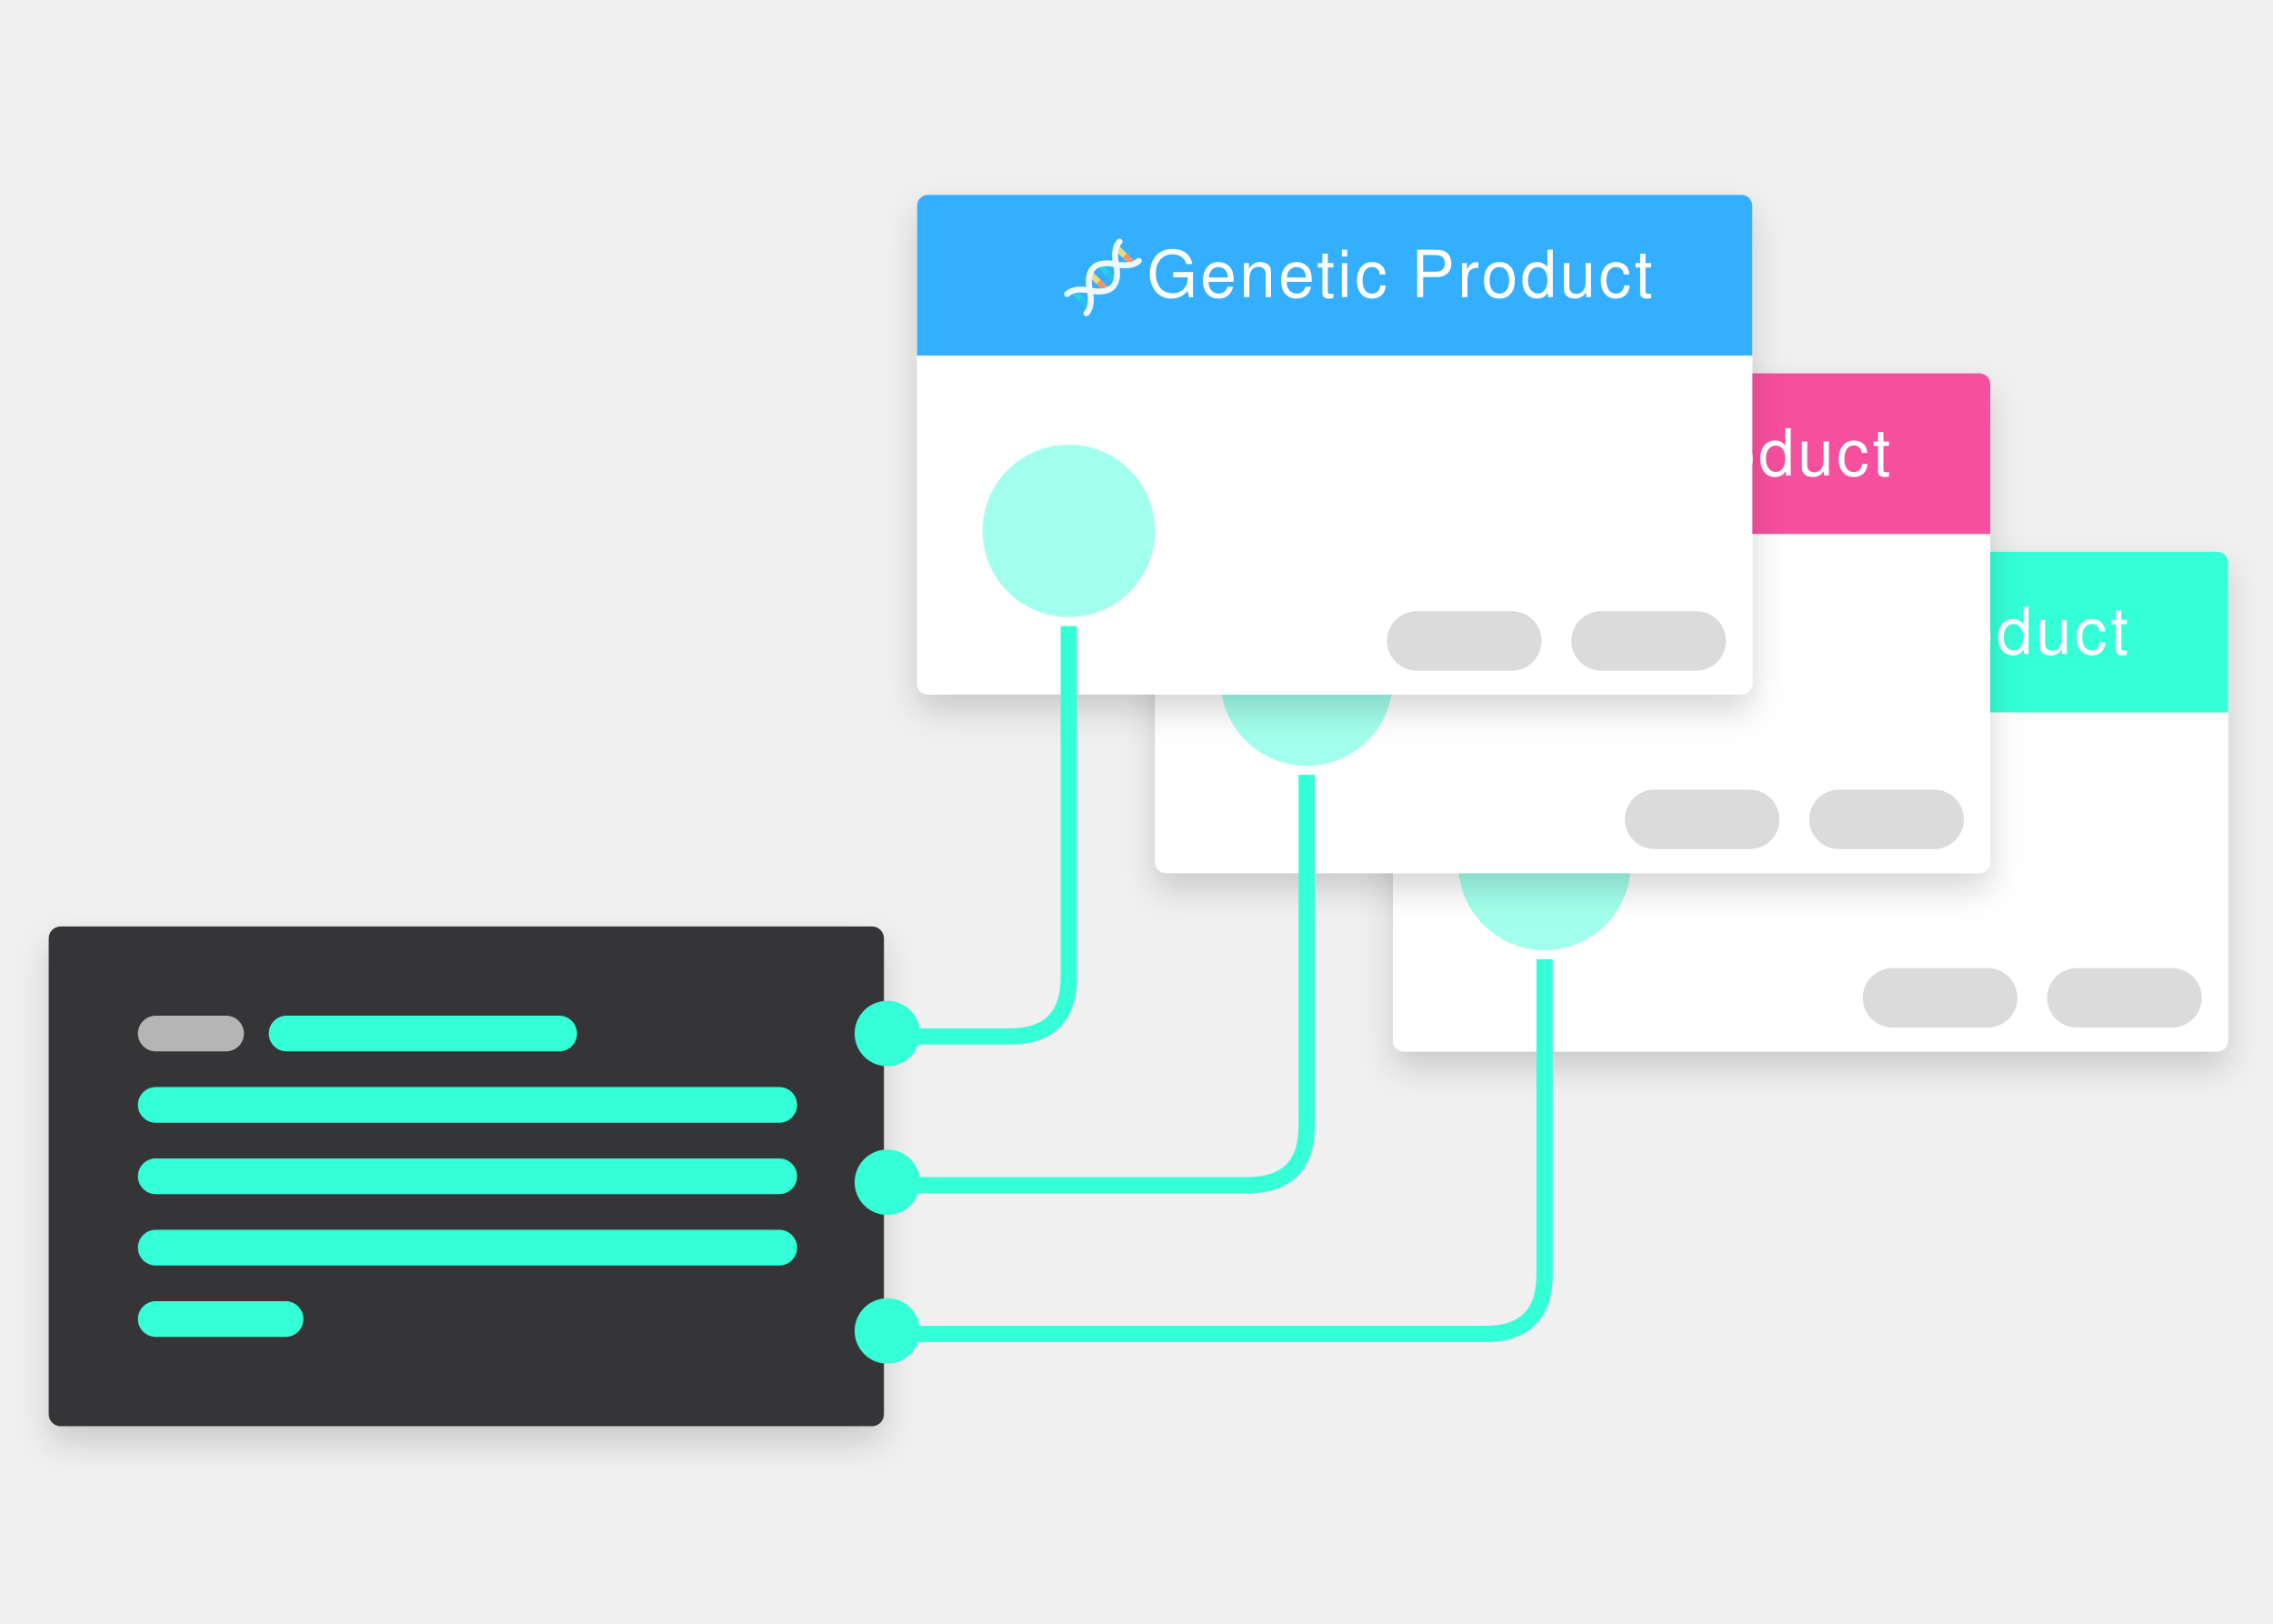
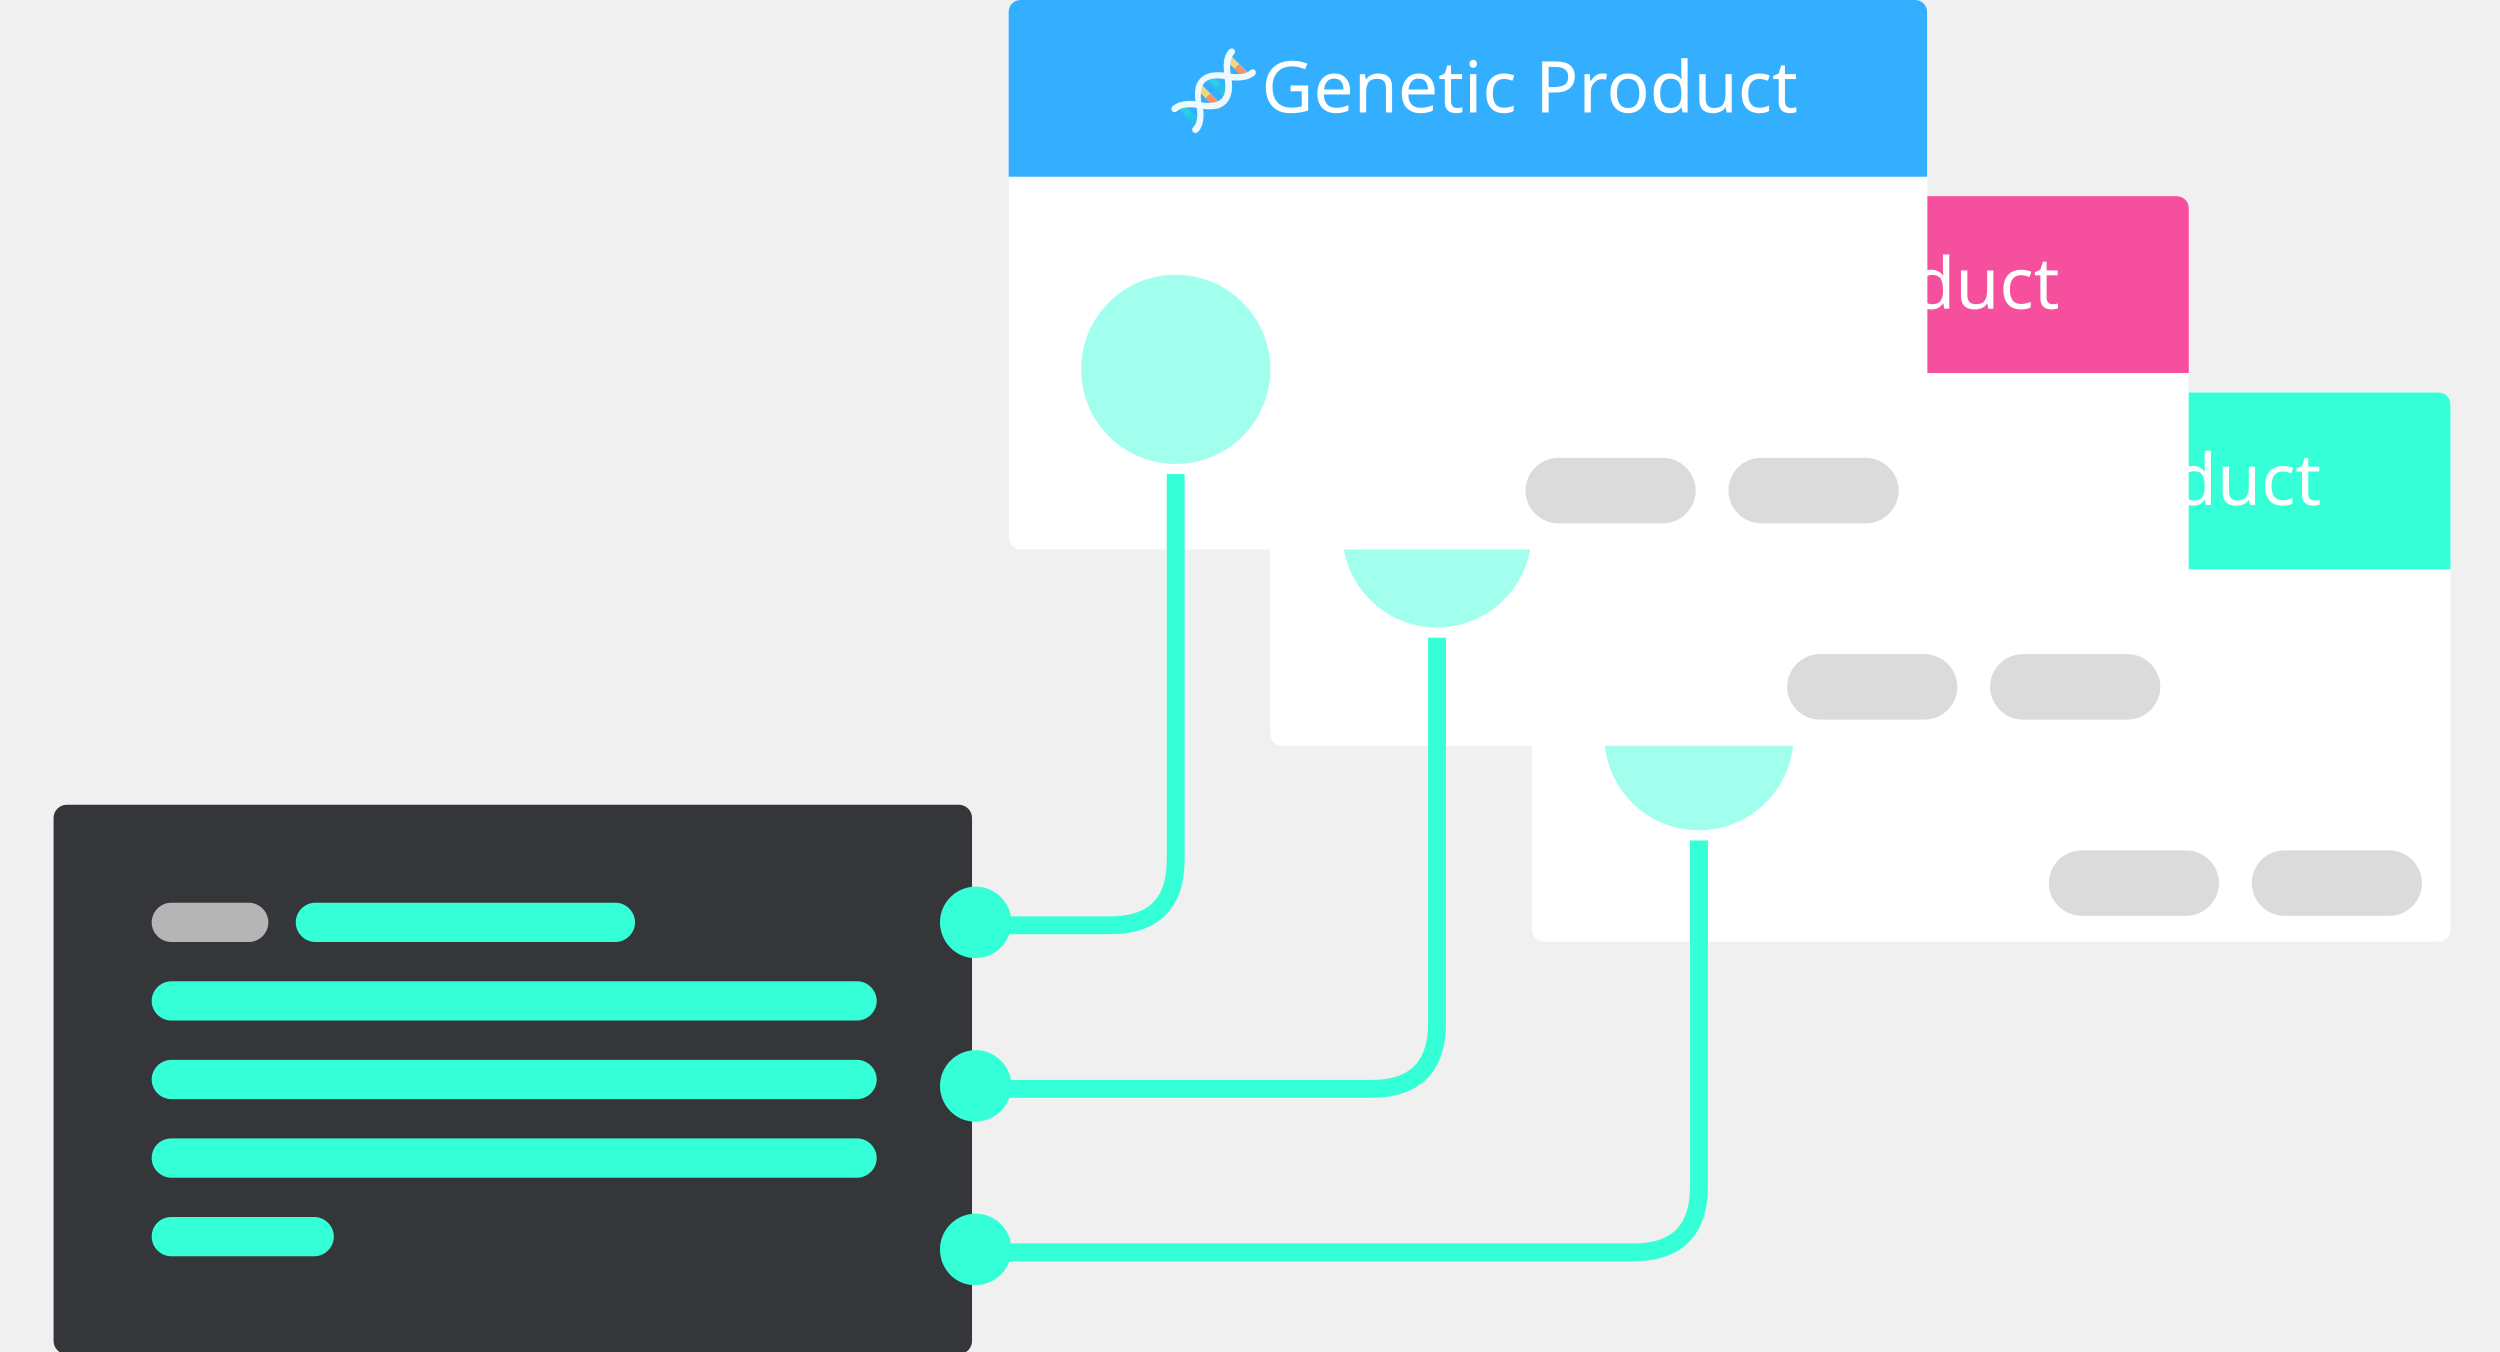
- <svg xmlns="http://www.w3.org/2000/svg" viewBox="242 8051 420 300">
-   <defs>
-     <style>
-       .cls-1 {
-         clip-path: url(#clip-ixAnypoint-multiple-products_1);
-       }
- 
-       .cls-2 {
-         fill: #353639;
-       }
- 
-       .cls-14, .cls-3 {
-         fill: #34ffd6;
-       }
- 
-       .cls-4 {
-         fill: #b5b5b5;
-       }
- 
-       .cls-5, .cls-7 {
-         fill: #fff;
-       }
- 
-       .cls-6 {
-         fill: #dbdbdb;
-       }
- 
-       .cls-7 {
-         font-size: 12px;
-         font-family: Helvetica;
-         letter-spacing: 0.045em;
-       }
- 
-       .cls-8 {
-         opacity: 0.91;
-       }
- 
-       .cls-9 {
-         fill: #ffdb77;
-       }
- 
-       .cls-10 {
-         fill: #ff905e;
-       }
- 
-       .cls-11 {
-         fill: #28d2e4;
-       }
- 
-       .cls-12 {
-         fill: #28c3e4;
-       }
- 
-       .cls-13 {
-         fill: none;
-         stroke: #34ffd6;
-         stroke-miterlimit: 10;
-         stroke-width: 3px;
-       }
- 
-       .cls-14 {
-         opacity: 0.45;
-       }
- 
-       .cls-15 {
-         fill: #f54f9d;
-       }
- 
-       .cls-16 {
-         fill: #34aeff;
-       }
- 
-       .cls-17 {
-         filter: url(#Rectangle_84-3);
-       }
- 
-       .cls-18 {
-         filter: url(#Rectangle_84-2);
-       }
- 
-       .cls-19 {
-         filter: url(#Rectangle_84);
-       }
- 
-       .cls-20 {
-         filter: url(#Path_263);
-       }
-     </style>
-     <filter id="Path_263" x="242" y="8216.17" width="172.329" height="110.333" filterUnits="userSpaceOnUse">
-       <feOffset dy="3" input="SourceAlpha" />
-       <feGaussianBlur stdDeviation="3" result="blur" />
-       <feFlood flood-opacity="0.161" />
-       <feComposite operator="in" in2="blur" />
-       <feComposite in="SourceGraphic" />
-     </filter>
-     <filter id="Rectangle_84" x="490.377" y="8146.936" width="172.329" height="110.333" filterUnits="userSpaceOnUse">
-       <feOffset dy="3" input="SourceAlpha" />
-       <feGaussianBlur stdDeviation="3" result="blur-2" />
-       <feFlood flood-opacity="0.161" />
-       <feComposite operator="in" in2="blur-2" />
-       <feComposite in="SourceGraphic" />
-     </filter>
-     <filter id="Rectangle_84-2" x="446.416" y="8113.965" width="172.329" height="110.333" filterUnits="userSpaceOnUse">
-       <feOffset dy="3" input="SourceAlpha" />
-       <feGaussianBlur stdDeviation="3" result="blur-3" />
-       <feFlood flood-opacity="0.161" />
-       <feComposite operator="in" in2="blur-3" />
-       <feComposite in="SourceGraphic" />
-     </filter>
-     <filter id="Rectangle_84-3" x="402.456" y="8080.995" width="172.329" height="110.333" filterUnits="userSpaceOnUse">
-       <feOffset dy="3" input="SourceAlpha" />
-       <feGaussianBlur stdDeviation="3" result="blur-4" />
-       <feFlood flood-opacity="0.161" />
-       <feComposite operator="in" in2="blur-4" />
-       <feComposite in="SourceGraphic" />
-     </filter>
-     <clipPath id="clip-ixAnypoint-multiple-products_1">
-       <rect x="242" y="8051" width="420" height="300" />
+ <svg xmlns="http://www.w3.org/2000/svg" xmlns:xlink="http://www.w3.org/1999/xlink" version="1.1" id="Слой_1" x="0px" y="0px" viewBox="0 0 420 227" style="enable-background:new 0 0 420 227;" xml:space="preserve">
+   <style type="text/css">
+ 	.st0{clip-path:url(#SVGID_2_);}
+ 	.st1{fill:#353639;}
+ 	.st2{fill:#34FFD6;}
+ 	.st3{fill:#B5B5B5;}
+ 	.st4{fill:#FFFFFF;}
+ 	.st5{fill:#DBDBDB;}
+ 	.st6{font-family:'ArialMT';}
+ 	.st7{font-size:12px;}
+ 	.st8{opacity:0.91;}
+ 	.st9{fill:#FFDB77;}
+ 	.st10{fill:#FF905E;}
+ 	.st11{fill:#28D2E4;}
+ 	.st12{fill:#28C3E4;}
+ 	.st13{fill:none;stroke:#34FFD6;stroke-width:3;stroke-miterlimit:10;}
+ 	.st14{opacity:0.45;fill:#34FFD6;enable-background:new    ;}
+ 	.st15{fill:#F54F9D;}
+ 	.st16{fill:#34AEFF;}
+ </style>
+   <g>
+     <defs>
+       <rect id="SVGID_1_" y="-36" width="420" height="300" />
+     </defs>
+     <clipPath id="SVGID_2_">
+       <use xlink:href="#SVGID_1_" style="overflow:visible;" />
    </clipPath>
-   </defs>
-   <g id="ixAnypoint-multiple-products_1" data-name="ixAnypoint-multiple-products – 1" class="cls-1">
-     <g id="Group_743" data-name="Group 743" transform="translate(-92 5789.992)">
-       <g id="Group_406" data-name="Group 406" transform="translate(343 2432.178)">
-         <g id="Group_312" data-name="Group 312" transform="translate(0 0)">
-           <g class="cls-20" transform="matrix(1, 0, 0, 1, -251, -8222.17)">
-             <path id="Path_263-2" data-name="Path 263" class="cls-2" d="M2.2,0H152.131a2.2,2.2,0,0,1,2.2,2.2V90.135a2.2,2.2,0,0,1-2.2,2.2H2.2a2.2,2.2,0,0,1-2.2-2.2V2.2A2.2,2.2,0,0,1,2.2,0Z" transform="translate(251 8222.17)" />
-           </g>
-           <g id="Group_311" data-name="Group 311" transform="translate(16.485 16.485)">
-             <rect id="Rectangle_116" data-name="Rectangle 116" class="cls-3" width="56.958" height="6.594" rx="3.297" transform="translate(24.178)" />
-             <rect id="Rectangle_117" data-name="Rectangle 117" class="cls-3" width="121.8" height="6.594" rx="3.297" transform="translate(0 13.188)" />
-             <rect id="Rectangle_118" data-name="Rectangle 118" class="cls-3" width="121.8" height="6.594" rx="3.297" transform="translate(0 26.376)" />
-             <rect id="Rectangle_119" data-name="Rectangle 119" class="cls-3" width="121.8" height="6.594" rx="3.297" transform="translate(0 39.564)" />
-             <rect id="Rectangle_120" data-name="Rectangle 120" class="cls-3" width="30.582" height="6.594" rx="3.297" transform="translate(0 52.753)" />
-             <rect id="Rectangle_121" data-name="Rectangle 121" class="cls-4" width="19.592" height="6.594" rx="3.297" />
-           </g>
-         </g>
-       </g>
-       <g id="Group_413" data-name="Group 413" transform="translate(491.916 2362.944)">
-         <g id="Group_403" data-name="Group 403" transform="translate(99.46 0)">
-           <g id="Group_302" data-name="Group 302" transform="translate(0)">
-             <g class="cls-19" transform="matrix(1, 0, 0, 1, -499.38, -8152.94)">
-               <rect id="Rectangle_84-4" data-name="Rectangle 84" class="cls-5" width="154.329" height="92.333" rx="2" transform="translate(499.38 8152.94)" />
+     <g id="ixAnypoint-multiple-products_1" class="st0">
+       <g id="Group_743" transform="translate(-92 5789.992)">
+         <g id="Group_406" transform="translate(343 2432.178)">
+           <g id="Group_312" transform="translate(0 0)">
+             <g transform="matrix(1, 0, 0, 1, -251, -8222.17)">
+               <path id="Path_263-2" class="st1" d="M11.2,135.2h149.9c1.2,0,2.2,1,2.2,2.2v87.9c0,1.2-1,2.2-2.2,2.2H11.2        c-1.2,0-2.2-1-2.2-2.2v-87.9C9,136.2,10,135.2,11.2,135.2C11.2,135.2,11.2,135.2,11.2,135.2z" />
            </g>
-             <g id="Group_223" data-name="Group 223" transform="translate(86.822 76.928)">
-               <rect id="Rectangle_85" data-name="Rectangle 85" class="cls-6" width="28.574" height="10.99" rx="5.495" />
-               <rect id="Rectangle_86" data-name="Rectangle 86" class="cls-6" width="28.574" height="10.99" rx="5.495" transform="translate(34.069)" />
-             </g>
-             <path id="Rectangle_154" data-name="Rectangle 154" class="cls-3" d="M2,0H152.329a2,2,0,0,1,2,2V29.69a0,0,0,0,1,0,0H0a0,0,0,0,1,0,0V2A2,2,0,0,1,2,0Z" />
-           </g>
-           <g id="Group_364" data-name="Group 364" transform="translate(27.18 8.095)">
-             <g id="Group_62" data-name="Group 62" transform="translate(15.291 1.796)">
-               <text id="Genetic_Product" data-name="Genetic Product" class="cls-7" transform="translate(0 9)">
-                 <tspan x="0" y="0">Genetic Product</tspan>
-               </text>
-             </g>
-             <g id="dna" class="cls-8" transform="translate(0 0)">
-               <path id="Path_89" data-name="Path 89" class="cls-9" d="M154.34,214.008l-3.126-3.126a.551.551,0,1,1,.78-.78l3.126,3.126a.551.551,0,0,1-.78.78Z" transform="translate(-146.823 -204.062)" />
-               <path id="Path_90" data-name="Path 90" class="cls-10" d="M214.975,273.082l-1.563-1.563-.78.78,1.563,1.563a.551.551,0,0,0,.78-.78Z" transform="translate(-206.678 -263.916)" />
-               <path id="Path_91" data-name="Path 91" class="cls-9" d="M327.2,41.151l-3.126-3.126a.551.551,0,0,1,.78-.78l3.126,3.126a.551.551,0,0,1-.78.78Z" transform="translate(-314.839 -36.045)" />
-               <path id="Path_92" data-name="Path 92" class="cls-10" d="M387.831,100.226l-1.563-1.563-.78.78,1.563,1.563a.551.551,0,0,0,.78-.78Z" transform="translate(-374.693 -95.9)" />
-               <path id="Path_93" data-name="Path 93" class="cls-11" d="M40.373,327.98l-3.126-3.126a.551.551,0,0,1,.78-.78l3.126,3.126a.551.551,0,0,1-.78.78Z" transform="translate(-36.047 -314.842)" />
-               <path id="Path_94" data-name="Path 94" class="cls-12" d="M101.006,387.051l-1.563-1.563-.78.78,1.563,1.563a.551.551,0,0,0,.78-.78Z" transform="translate(-95.9 -374.693)" />
-               <path id="Path_95" data-name="Path 95" class="cls-11" d="M213.227,155.12l-3.126-3.126a.551.551,0,1,1,.78-.78l3.126,3.126a.551.551,0,0,1-.78.78Z" transform="translate(-204.061 -146.823)" />
-               <path id="Path_96" data-name="Path 96" class="cls-12" d="M273.863,214.195l-1.563-1.563-.78.78,1.563,1.563a.551.551,0,1,0,.78-.78Z" transform="translate(-263.917 -206.678)" />
-               <path id="Path_97" data-name="Path 97" class="cls-5" d="M10.263,5.42c1.04.123,2.844.146,3.915-.925a.551.551,0,0,0-.78-.78c-.756.756-2.285.735-3.34.562-.149-.886-.231-2.539.566-3.336a.551.551,0,0,0-.78-.78C8.773,1.232,8.8,3.036,8.919,4.077,5.4,3.661,3.654,5.325,4.079,8.917c-1.04-.123-2.844-.146-3.915.925a.551.551,0,0,0,.78.78c.754-.754,2.279-.736,3.337-.563.173,1.057.191,2.582-.563,3.337a.551.551,0,0,0,.78.78c1.071-1.071,1.048-2.875.925-3.915C8.938,10.677,10.687,9.012,10.263,5.42Zm-1.142-.2c.5,3.039-.648,4.006-2.747,4a7.457,7.457,0,0,1-1.152-.1,7.455,7.455,0,0,1-.1-1.152C5.115,5.917,6.028,4.713,9.12,5.219Z" transform="translate(-0.002 0)" />
+             <g id="Group_311" transform="translate(16.485 16.485)">
+               <path id="Rectangle_116" class="st2" d="M-214.5-8087h50.4c1.8,0,3.3,1.5,3.3,3.3l0,0c0,1.8-1.5,3.3-3.3,3.3h-50.4        c-1.8,0-3.3-1.5-3.3-3.3l0,0C-217.8-8085.5-216.3-8087-214.5-8087z" />
+               <path id="Rectangle_117" class="st2" d="M-238.7-8073.8h115.2c1.8,0,3.3,1.5,3.3,3.3l0,0c0,1.8-1.5,3.3-3.3,3.3h-115.2        c-1.8,0-3.3-1.5-3.3-3.3l0,0C-242-8072.3-240.5-8073.8-238.7-8073.8z" />
+               <path id="Rectangle_118" class="st2" d="M-238.7-8060.6h115.2c1.8,0,3.3,1.5,3.3,3.3l0,0c0,1.8-1.5,3.3-3.3,3.3h-115.2        c-1.8,0-3.3-1.5-3.3-3.3l0,0C-242-8059.1-240.5-8060.6-238.7-8060.6z" />
+               <path id="Rectangle_119" class="st2" d="M-238.7-8047.4h115.2c1.8,0,3.3,1.5,3.3,3.3l0,0c0,1.8-1.5,3.3-3.3,3.3h-115.2        c-1.8,0-3.3-1.5-3.3-3.3l0,0C-242-8046-240.5-8047.4-238.7-8047.4z" />
+               <path id="Rectangle_120" class="st2" d="M-238.7-8034.2h24c1.8,0,3.3,1.5,3.3,3.3l0,0c0,1.8-1.5,3.3-3.3,3.3h-24        c-1.8,0-3.3-1.5-3.3-3.3l0,0C-242-8032.8-240.5-8034.2-238.7-8034.2z" />
+               <path id="Rectangle_121" class="st3" d="M-238.7-8087h13c1.8,0,3.3,1.5,3.3,3.3l0,0c0,1.8-1.5,3.3-3.3,3.3h-13        c-1.8,0-3.3-1.5-3.3-3.3l0,0C-242-8085.5-240.5-8087-238.7-8087z" />
            </g>
          </g>
        </g>
-         <g id="Group_412" data-name="Group 412" transform="translate(0 41.759)">
-           <path id="Path_581" data-name="Path 581" class="cls-13" d="M69.238,120.891H10.99Q0,120.891,0,109.9V0" transform="translate(6.594 102.758) rotate(-90)" />
-           <path id="Path_582" data-name="Path 582" class="cls-3" d="M6.045,0A6.045,6.045,0,1,1,0,6.045,6.045,6.045,0,0,1,6.045,0Z" transform="translate(0 108.253) rotate(-90)" />
-           <circle id="Ellipse_292" data-name="Ellipse 292" class="cls-14" cx="15.936" cy="15.936" r="15.936" transform="translate(111.55)" />
-         </g>
-       </g>
-       <g id="Group_411" data-name="Group 411" transform="translate(491.916 2329.973)">
-         <g id="Group_404" data-name="Group 404" transform="translate(55.5 0)">
-           <g id="Group_302-2" data-name="Group 302" transform="translate(0)">
-             <g class="cls-18" transform="matrix(1, 0, 0, 1, -455.42, -8119.97)">
-               <rect id="Rectangle_84-5" data-name="Rectangle 84" class="cls-5" width="154.329" height="92.333" rx="2" transform="translate(455.42 8119.97)" />
+         <g id="Group_413" transform="translate(491.916 2362.944)">
+           <g id="Group_403" transform="translate(99.46 0)">
+             <g id="Group_302" transform="translate(0)">
+               <g transform="matrix(1, 0, 0, 1, -499.38, -8152.94)">
+                 <path id="Rectangle_84-4" class="st4" d="M259.4,65.9h150.3c1.1,0,2,0.9,2,2v88.3c0,1.1-0.9,2-2,2H259.4c-1.1,0-2-0.9-2-2         V67.9C257.4,66.8,258.3,65.9,259.4,65.9z" />
+               </g>
+               <g id="Group_223" transform="translate(86.822 76.928)">
+                 <path id="Rectangle_85" class="st5" d="M-236.5-8087h17.6c3,0,5.5,2.5,5.5,5.5l0,0c0,3-2.5,5.5-5.5,5.5h-17.6         c-3,0-5.5-2.5-5.5-5.5l0,0C-242-8084.5-239.5-8087-236.5-8087z" />
+                 <path id="Rectangle_86" class="st5" d="M-202.4-8087h17.6c3,0,5.5,2.5,5.5,5.5l0,0c0,3-2.5,5.5-5.5,5.5h-17.6         c-3,0-5.5-2.5-5.5-5.5l0,0C-207.9-8084.5-205.5-8087-202.4-8087z" />
+               </g>
+               <path id="Rectangle_154" class="st2" d="M-240-8087h150.3c1.1,0,2,0.9,2,2v27.7l0,0H-242l0,0v-27.7        C-242-8086.1-241.1-8087-240-8087z" />
            </g>
-             <g id="Group_223-2" data-name="Group 223" transform="translate(86.822 76.928)">
-               <rect id="Rectangle_85-2" data-name="Rectangle 85" class="cls-6" width="28.574" height="10.99" rx="5.495" />
-               <rect id="Rectangle_86-2" data-name="Rectangle 86" class="cls-6" width="28.574" height="10.99" rx="5.495" transform="translate(34.069)" />
-             </g>
-             <path id="Rectangle_154-2" data-name="Rectangle 154" class="cls-15" d="M2,0H152.329a2,2,0,0,1,2,2V29.69a0,0,0,0,1,0,0H0a0,0,0,0,1,0,0V2A2,2,0,0,1,2,0Z" />
-           </g>
-           <g id="Group_364-2" data-name="Group 364" transform="translate(27.18 8.095)">
-             <g id="Group_62-2" data-name="Group 62" transform="translate(15.291 1.796)">
-               <text id="Genetic_Product-2" data-name="Genetic Product" class="cls-7" transform="translate(0 9)">
-                 <tspan x="0" y="0">Genetic Product</tspan>
-               </text>
-             </g>
-             <g id="dna-2" data-name="dna" class="cls-8" transform="translate(0 0)">
-               <path id="Path_89-2" data-name="Path 89" class="cls-9" d="M154.34,214.008l-3.126-3.126a.551.551,0,1,1,.78-.78l3.126,3.126a.551.551,0,0,1-.78.78Z" transform="translate(-146.823 -204.062)" />
-               <path id="Path_90-2" data-name="Path 90" class="cls-10" d="M214.975,273.082l-1.563-1.563-.78.78,1.563,1.563a.551.551,0,0,0,.78-.78Z" transform="translate(-206.678 -263.916)" />
-               <path id="Path_91-2" data-name="Path 91" class="cls-9" d="M327.2,41.151l-3.126-3.126a.551.551,0,0,1,.78-.78l3.126,3.126a.551.551,0,0,1-.78.78Z" transform="translate(-314.839 -36.045)" />
-               <path id="Path_92-2" data-name="Path 92" class="cls-10" d="M387.831,100.226l-1.563-1.563-.78.78,1.563,1.563a.551.551,0,0,0,.78-.78Z" transform="translate(-374.693 -95.9)" />
-               <path id="Path_93-2" data-name="Path 93" class="cls-11" d="M40.373,327.98l-3.126-3.126a.551.551,0,0,1,.78-.78l3.126,3.126a.551.551,0,0,1-.78.78Z" transform="translate(-36.047 -314.842)" />
-               <path id="Path_94-2" data-name="Path 94" class="cls-12" d="M101.006,387.051l-1.563-1.563-.78.78,1.563,1.563a.551.551,0,0,0,.78-.78Z" transform="translate(-95.9 -374.693)" />
-               <path id="Path_95-2" data-name="Path 95" class="cls-11" d="M213.227,155.12l-3.126-3.126a.551.551,0,1,1,.78-.78l3.126,3.126a.551.551,0,0,1-.78.78Z" transform="translate(-204.061 -146.823)" />
-               <path id="Path_96-2" data-name="Path 96" class="cls-12" d="M273.863,214.195l-1.563-1.563-.78.78,1.563,1.563a.551.551,0,1,0,.78-.78Z" transform="translate(-263.917 -206.678)" />
-               <path id="Path_97-2" data-name="Path 97" class="cls-5" d="M10.263,5.42c1.04.123,2.844.146,3.915-.925a.551.551,0,0,0-.78-.78c-.756.756-2.285.735-3.34.562-.149-.886-.231-2.539.566-3.336a.551.551,0,0,0-.78-.78C8.773,1.232,8.8,3.036,8.919,4.077,5.4,3.661,3.654,5.325,4.079,8.917c-1.04-.123-2.844-.146-3.915.925a.551.551,0,0,0,.78.78c.754-.754,2.279-.736,3.337-.563.173,1.057.191,2.582-.563,3.337a.551.551,0,0,0,.78.78c1.071-1.071,1.048-2.875.925-3.915C8.938,10.677,10.687,9.012,10.263,5.42Zm-1.142-.2c.5,3.039-.648,4.006-2.747,4a7.457,7.457,0,0,1-1.152-.1,7.455,7.455,0,0,1-.1-1.152C5.115,5.917,6.028,4.713,9.12,5.219Z" transform="translate(-0.002 0)" />
-             </g>
-           </g>
-         </g>
-         <g id="Group_409" data-name="Group 409" transform="translate(0 40.66)">
-           <path id="Path_579" data-name="Path 579" class="cls-13" d="M75.832,76.931H10.99Q0,76.931,0,65.941V0" transform="translate(6.594 109.352) rotate(-90)" />
-           <path id="Path_580" data-name="Path 580" class="cls-3" d="M6.045,0A6.045,6.045,0,1,1,0,6.045,6.045,6.045,0,0,1,6.045,0Z" transform="translate(0 114.847) rotate(-90)" />
-           <circle id="Ellipse_291" data-name="Ellipse 291" class="cls-14" cx="15.936" cy="15.936" r="15.936" transform="translate(67.589)" />
-         </g>
-       </g>
-       <g id="Group_410" data-name="Group 410" transform="translate(491.916 2297.003)">
-         <g id="Group_405" data-name="Group 405" transform="translate(11.54 0)">
-           <g id="Group_365" data-name="Group 365" transform="translate(0)">
-             <g id="Group_302-3" data-name="Group 302">
-               <g class="cls-17" transform="matrix(1, 0, 0, 1, -411.46, -8087)">
-                 <rect id="Rectangle_84-6" data-name="Rectangle 84" class="cls-5" width="154.329" height="92.333" rx="2" transform="translate(411.46 8087)" />
+             <g id="Group_364" transform="translate(27.18 8.095)">
+               <g id="Group_62" transform="translate(15.291 1.796)">
+                 <text transform="matrix(1 0 0 1 -242 -8077.995)" class="st4 st6 st7">Genetic Product</text>
              </g>
-               <g id="Group_223-3" data-name="Group 223" transform="translate(86.822 76.928)">
-                 <rect id="Rectangle_85-3" data-name="Rectangle 85" class="cls-6" width="28.574" height="10.99" rx="5.495" />
-                 <rect id="Rectangle_86-3" data-name="Rectangle 86" class="cls-6" width="28.574" height="10.99" rx="5.495" transform="translate(34.069)" />
-               </g>
-               <path id="Rectangle_154-3" data-name="Rectangle 154" class="cls-16" d="M2,0H152.329a2,2,0,0,1,2,2V29.69a0,0,0,0,1,0,0H0a0,0,0,0,1,0,0V2A2,2,0,0,1,2,0Z" />
-             </g>
-             <g id="Group_364-3" data-name="Group 364" transform="translate(27.18 8.095)">
-               <g id="Group_62-3" data-name="Group 62" transform="translate(15.291 1.796)">
-                 <text id="Genetic_Product-3" data-name="Genetic Product" class="cls-7" transform="translate(0 9)">
-                   <tspan x="0" y="0">Genetic Product</tspan>
-                 </text>
-               </g>
-               <g id="dna-3" data-name="dna" class="cls-8" transform="translate(0 0)">
-                 <path id="Path_89-3" data-name="Path 89" class="cls-9" d="M154.34,214.008l-3.126-3.126a.551.551,0,1,1,.78-.78l3.126,3.126a.551.551,0,0,1-.78.78Z" transform="translate(-146.823 -204.062)" />
-                 <path id="Path_90-3" data-name="Path 90" class="cls-10" d="M214.975,273.082l-1.563-1.563-.78.78,1.563,1.563a.551.551,0,0,0,.78-.78Z" transform="translate(-206.678 -263.916)" />
-                 <path id="Path_91-3" data-name="Path 91" class="cls-9" d="M327.2,41.151l-3.126-3.126a.551.551,0,0,1,.78-.78l3.126,3.126a.551.551,0,0,1-.78.78Z" transform="translate(-314.839 -36.045)" />
-                 <path id="Path_92-3" data-name="Path 92" class="cls-10" d="M387.831,100.226l-1.563-1.563-.78.78,1.563,1.563a.551.551,0,0,0,.78-.78Z" transform="translate(-374.693 -95.9)" />
-                 <path id="Path_93-3" data-name="Path 93" class="cls-11" d="M40.373,327.98l-3.126-3.126a.551.551,0,0,1,.78-.78l3.126,3.126a.551.551,0,0,1-.78.78Z" transform="translate(-36.047 -314.842)" />
-                 <path id="Path_94-3" data-name="Path 94" class="cls-12" d="M101.006,387.051l-1.563-1.563-.78.78,1.563,1.563a.551.551,0,0,0,.78-.78Z" transform="translate(-95.9 -374.693)" />
-                 <path id="Path_95-3" data-name="Path 95" class="cls-11" d="M213.227,155.12l-3.126-3.126a.551.551,0,1,1,.78-.78l3.126,3.126a.551.551,0,0,1-.78.78Z" transform="translate(-204.061 -146.823)" />
-                 <path id="Path_96-3" data-name="Path 96" class="cls-12" d="M273.863,214.195l-1.563-1.563-.78.78,1.563,1.563a.551.551,0,1,0,.78-.78Z" transform="translate(-263.917 -206.678)" />
-                 <path id="Path_97-3" data-name="Path 97" class="cls-5" d="M10.263,5.42c1.04.123,2.844.146,3.915-.925a.551.551,0,0,0-.78-.78c-.756.756-2.285.735-3.34.562-.149-.886-.231-2.539.566-3.336a.551.551,0,0,0-.78-.78C8.773,1.232,8.8,3.036,8.919,4.077,5.4,3.661,3.654,5.325,4.079,8.917c-1.04-.123-2.844-.146-3.915.925a.551.551,0,0,0,.78.78c.754-.754,2.279-.736,3.337-.563.173,1.057.191,2.582-.563,3.337a.551.551,0,0,0,.78.78c1.071-1.071,1.048-2.875.925-3.915C8.938,10.677,10.687,9.012,10.263,5.42Zm-1.142-.2c.5,3.039-.648,4.006-2.747,4a7.457,7.457,0,0,1-1.152-.1,7.455,7.455,0,0,1-.1-1.152C5.115,5.917,6.028,4.713,9.12,5.219Z" transform="translate(-0.002 0)" />
+               <g id="dna" transform="translate(0 0)" class="st8">
+                 <path id="Path_89" class="st9" d="M-234.5-8077l-3.1-3.1c-0.2-0.2-0.2-0.6,0-0.8s0.6-0.2,0.8,0l3.1,3.1         c0.2,0.2,0.2,0.6,0,0.8C-233.9-8076.8-234.3-8076.8-234.5-8077z" />
+                 <path id="Path_90" class="st10" d="M-233.7-8077.8l-1.6-1.6l-0.8,0.8l1.6,1.6c0.2,0.2,0.6,0.2,0.8,0         C-233.5-8077.3-233.5-8077.6-233.7-8077.8z" />
+                 <path id="Path_91" class="st9" d="M-229.6-8081.9l-3.1-3.1c-0.2-0.2-0.2-0.6,0-0.8c0.2-0.2,0.6-0.2,0.8,0l0,0l3.1,3.1         c0.2,0.2,0.2,0.6,0,0.8S-229.4-8081.7-229.6-8081.9z" />
+                 <path id="Path_92" class="st10" d="M-228.9-8082.7l-1.6-1.6l-0.8,0.8l1.6,1.6c0.2,0.2,0.6,0.2,0.8,0         S-228.6-8082.5-228.9-8082.7L-228.9-8082.7z" />
+                 <path id="Path_93" class="st11" d="M-237.7-8073.9l-3.1-3.1c-0.2-0.2-0.2-0.6,0-0.8c0.2-0.2,0.6-0.2,0.8,0l3.1,3.1         c0.2,0.2,0.2,0.6,0,0.8C-237.1-8073.6-237.5-8073.6-237.7-8073.9z" />
+                 <path id="Path_94" class="st12" d="M-236.9-8074.6l-1.6-1.6l-0.8,0.8l1.6,1.6c0.2,0.2,0.6,0.2,0.8,0         C-236.7-8074.1-236.7-8074.4-236.9-8074.6z" />
+                 <path id="Path_95" class="st11" d="M-232.8-8078.7l-3.1-3.1c-0.2-0.2-0.2-0.6,0-0.8s0.6-0.2,0.8,0l3.1,3.1         c0.2,0.2,0.2,0.6,0,0.8S-232.6-8078.5-232.8-8078.7z" />
+                 <path id="Path_96" class="st12" d="M-232.1-8079.5l-1.6-1.6l-0.8,0.8l1.6,1.6c0.2,0.2,0.6,0.2,0.8,0         S-231.8-8079.3-232.1-8079.5z" />
+                 <path id="Path_97" class="st4" d="M-231.7-8081.6c1,0.1,2.8,0.1,3.9-0.9c0.2-0.2,0.2-0.6,0-0.8s-0.6-0.2-0.8,0l0,0         c-0.8,0.8-2.3,0.7-3.3,0.6c-0.1-0.9-0.2-2.5,0.6-3.3c0.2-0.2,0.2-0.6,0-0.8c-0.2-0.2-0.6-0.2-0.8,0l0,0         c-1.1,1.1-1,2.9-0.9,3.9c-3.5-0.4-5.3,1.2-4.8,4.8c-1-0.1-2.8-0.1-3.9,0.9c-0.2,0.2-0.2,0.6,0,0.8s0.6,0.2,0.8,0l0,0         c0.8-0.8,2.3-0.7,3.3-0.6c0.2,1.1,0.2,2.6-0.6,3.3c-0.2,0.2-0.2,0.6,0,0.8c0.2,0.2,0.6,0.2,0.8,0c1.1-1.1,1-2.9,0.9-3.9         C-233.1-8076.3-231.3-8078-231.7-8081.6z M-232.9-8081.8c0.5,3-0.6,4-2.7,4c-0.4,0-0.8,0-1.2-0.1c-0.1-0.4-0.1-0.8-0.1-1.2         C-236.9-8081.1-236-8082.3-232.9-8081.8L-232.9-8081.8z" />
              </g>
            </g>
          </g>
+           <g id="Group_412" transform="translate(0 41.759)">
+             <path id="Path_581" class="st13" d="M-114.5-8053.5v58.2c0,7.3-3.7,11-11,11h-109.9" />
+             <path id="Path_582" class="st2" d="M-242-7984.8c0-3.3,2.7-6,6-6s6,2.7,6,6s-2.7,6-6,6c0,0,0,0,0,0       C-239.3-7978.7-242-7981.4-242-7984.8z" />
+             <circle id="Ellipse_292" class="st14" cx="-114.5" cy="-8071.1" r="15.9" />
+           </g>
        </g>
-         <g id="Group_408" data-name="Group 408" transform="translate(0 46.155)">
-           <path id="Path_577" data-name="Path 577" class="cls-13" d="M75.832,32.97H10.99Q0,32.97,0,21.98V0" transform="translate(6.594 109.352) rotate(-90)" />
-           <path id="Path_578" data-name="Path 578" class="cls-3" d="M6.045,0A6.045,6.045,0,1,1,0,6.045,6.045,6.045,0,0,1,6.045,0Z" transform="translate(0 114.847) rotate(-90)" />
-           <circle id="Ellipse_290" data-name="Ellipse 290" class="cls-14" cx="15.936" cy="15.936" r="15.936" transform="translate(23.629)" />
+         <g id="Group_411" transform="translate(491.916 2329.973)">
+           <g id="Group_404" transform="translate(55.5 0)">
+             <g id="Group_302-2" transform="translate(0)">
+               <g transform="matrix(1, 0, 0, 1, -455.42, -8119.97)">
+                 <path id="Rectangle_84-5" class="st4" d="M215.4,33h150.3c1.1,0,2,0.9,2,2v88.3c0,1.1-0.9,2-2,2H215.4c-1.1,0-2-0.9-2-2V35         C213.4,33.9,214.3,33,215.4,33z" />
+               </g>
+               <g id="Group_223-2" transform="translate(86.822 76.928)">
+                 <path id="Rectangle_85-2" class="st5" d="M-236.5-8087h17.6c3,0,5.5,2.5,5.5,5.5l0,0c0,3-2.5,5.5-5.5,5.5h-17.6         c-3,0-5.5-2.5-5.5-5.5l0,0C-242-8084.5-239.5-8087-236.5-8087z" />
+                 <path id="Rectangle_86-2" class="st5" d="M-202.4-8087h17.6c3,0,5.5,2.5,5.5,5.5l0,0c0,3-2.5,5.5-5.5,5.5h-17.6         c-3,0-5.5-2.5-5.5-5.5l0,0C-207.9-8084.5-205.5-8087-202.4-8087z" />
+               </g>
+               <path id="Rectangle_154-2" class="st15" d="M-240-8087h150.3c1.1,0,2,0.9,2,2v27.7l0,0H-242l0,0v-27.7        C-242-8086.1-241.1-8087-240-8087z" />
+             </g>
+             <g id="Group_364-2" transform="translate(27.18 8.095)">
+               <g id="Group_62-2" transform="translate(15.291 1.796)">
+                 <text transform="matrix(1 0 0 1 -242 -8077.995)" class="st4 st6 st7">Genetic Product</text>
+               </g>
+               <g id="dna-2" transform="translate(0 0)" class="st8">
+                 <path id="Path_89-2" class="st9" d="M-234.5-8077l-3.1-3.1c-0.2-0.2-0.2-0.6,0-0.8s0.6-0.2,0.8,0l3.1,3.1         c0.2,0.2,0.2,0.6,0,0.8C-233.9-8076.8-234.3-8076.8-234.5-8077z" />
+                 <path id="Path_90-2" class="st10" d="M-233.7-8077.8l-1.6-1.6l-0.8,0.8l1.6,1.6c0.2,0.2,0.6,0.2,0.8,0         C-233.5-8077.3-233.5-8077.6-233.7-8077.8z" />
+                 <path id="Path_91-2" class="st9" d="M-229.6-8081.9l-3.1-3.1c-0.2-0.2-0.2-0.6,0-0.8c0.2-0.2,0.6-0.2,0.8,0l0,0l3.1,3.1         c0.2,0.2,0.2,0.6,0,0.8S-229.4-8081.7-229.6-8081.9z" />
+                 <path id="Path_92-2" class="st10" d="M-228.9-8082.7l-1.6-1.6l-0.8,0.8l1.6,1.6c0.2,0.2,0.6,0.2,0.8,0         S-228.6-8082.5-228.9-8082.7L-228.9-8082.7z" />
+                 <path id="Path_93-2" class="st11" d="M-237.7-8073.9l-3.1-3.1c-0.2-0.2-0.2-0.6,0-0.8c0.2-0.2,0.6-0.2,0.8,0l3.1,3.1         c0.2,0.2,0.2,0.6,0,0.8S-237.5-8073.6-237.7-8073.9z" />
+                 <path id="Path_94-2" class="st12" d="M-236.9-8074.6l-1.6-1.6l-0.8,0.8l1.6,1.6c0.2,0.2,0.6,0.2,0.8,0         S-236.7-8074.4-236.9-8074.6z" />
+                 <path id="Path_95-2" class="st11" d="M-232.8-8078.7l-3.1-3.1c-0.2-0.2-0.2-0.6,0-0.8s0.6-0.2,0.8,0l3.1,3.1         c0.2,0.2,0.2,0.6,0,0.8S-232.6-8078.5-232.8-8078.7z" />
+                 <path id="Path_96-2" class="st12" d="M-232.1-8079.5l-1.6-1.6l-0.8,0.8l1.6,1.6c0.2,0.2,0.6,0.2,0.8,0         S-231.8-8079.3-232.1-8079.5z" />
+                 <path id="Path_97-2" class="st4" d="M-231.7-8081.6c1,0.1,2.8,0.1,3.9-0.9c0.2-0.2,0.2-0.6,0-0.8s-0.6-0.2-0.8,0l0,0         c-0.8,0.8-2.3,0.7-3.3,0.6c-0.1-0.9-0.2-2.5,0.6-3.3c0.2-0.2,0.2-0.6,0-0.8c-0.2-0.2-0.6-0.2-0.8,0l0,0         c-1.1,1.1-1,2.9-0.9,3.9c-3.5-0.4-5.3,1.2-4.8,4.8c-1-0.1-2.8-0.1-3.9,0.9c-0.2,0.2-0.2,0.6,0,0.8s0.6,0.2,0.8,0l0,0         c0.8-0.8,2.3-0.7,3.3-0.6c0.2,1.1,0.2,2.6-0.6,3.3c-0.2,0.2-0.2,0.6,0,0.8c0.2,0.2,0.6,0.2,0.8,0c1.1-1.1,1-2.9,0.9-3.9         C-233.1-8076.3-231.3-8078-231.7-8081.6z M-232.9-8081.8c0.5,3-0.6,4-2.7,4c-0.4,0-0.8,0-1.2-0.1c-0.1-0.4-0.1-0.8-0.1-1.2         C-236.9-8081.1-236-8082.3-232.9-8081.8L-232.9-8081.8z" />
+               </g>
+             </g>
+           </g>
+           <g id="Group_409" transform="translate(0 40.66)">
+             <path id="Path_579" class="st13" d="M-158.5-8053.5v64.8c0,7.3-3.7,11-11,11h-65.9" />
+             <path id="Path_580" class="st2" d="M-242-7978.2c0-3.3,2.7-6,6-6s6,2.7,6,6c0,3.3-2.7,6-6,6c0,0,0,0,0,0       C-239.3-7972.1-242-7974.9-242-7978.2z" />
+             <circle id="Ellipse_291" class="st14" cx="-158.5" cy="-8071.1" r="15.9" />
+           </g>
+         </g>
+         <g id="Group_410" transform="translate(491.916 2297.003)">
+           <g id="Group_405" transform="translate(11.54 0)">
+             <g id="Group_365" transform="translate(0)">
+               <g id="Group_302-3">
+                 <g transform="matrix(1, 0, 0, 1, -411.46, -8087)">
+                   <path id="Rectangle_84-6" class="st4" d="M171.5,0h150.3c1.1,0,2,0.9,2,2v88.3c0,1.1-0.9,2-2,2H171.5c-1.1,0-2-0.9-2-2V2          C169.5,0.9,170.4,0,171.5,0z" />
+                 </g>
+                 <g id="Group_223-3" transform="translate(86.822 76.928)">
+                   <path id="Rectangle_85-3" class="st5" d="M-236.5-8087h17.6c3,0,5.5,2.5,5.5,5.5l0,0c0,3-2.5,5.5-5.5,5.5h-17.6          c-3,0-5.5-2.5-5.5-5.5l0,0C-242-8084.5-239.5-8087-236.5-8087z" />
+                   <path id="Rectangle_86-3" class="st5" d="M-202.4-8087h17.6c3,0,5.5,2.5,5.5,5.5l0,0c0,3-2.5,5.5-5.5,5.5h-17.6          c-3,0-5.5-2.5-5.5-5.5l0,0C-207.9-8084.5-205.5-8087-202.4-8087z" />
+                 </g>
+                 <path id="Rectangle_154-3" class="st16" d="M-240-8087h150.3c1.1,0,2,0.9,2,2v27.7l0,0H-242l0,0v-27.7         C-242-8086.1-241.1-8087-240-8087z" />
+               </g>
+               <g id="Group_364-3" transform="translate(27.18 8.095)">
+                 <g id="Group_62-3" transform="translate(15.291 1.796)">
+                   <text transform="matrix(1 0 0 1 -242 -8077.995)" class="st4 st6 st7">Genetic Product</text>
+                 </g>
+                 <g id="dna-3" transform="translate(0 0)" class="st8">
+                   <path id="Path_89-3" class="st9" d="M-234.5-8077l-3.1-3.1c-0.2-0.2-0.2-0.6,0-0.8s0.6-0.2,0.8,0l3.1,3.1          c0.2,0.2,0.2,0.6,0,0.8C-233.9-8076.8-234.3-8076.8-234.5-8077z" />
+                   <path id="Path_90-3" class="st10" d="M-233.7-8077.8l-1.6-1.6l-0.8,0.8l1.6,1.6c0.2,0.2,0.6,0.2,0.8,0          C-233.5-8077.3-233.5-8077.6-233.7-8077.8z" />
+                   <path id="Path_91-3" class="st9" d="M-229.6-8081.9l-3.1-3.1c-0.2-0.2-0.2-0.6,0-0.8c0.2-0.2,0.6-0.2,0.8,0l0,0l3.1,3.1          c0.2,0.2,0.2,0.6,0,0.8S-229.4-8081.7-229.6-8081.9z" />
+                   <path id="Path_92-3" class="st10" d="M-228.9-8082.7l-1.6-1.6l-0.8,0.8l1.6,1.6c0.2,0.2,0.6,0.2,0.8,0          S-228.6-8082.5-228.9-8082.7L-228.9-8082.7z" />
+                   <path id="Path_93-3" class="st11" d="M-237.7-8073.9l-3.1-3.1c-0.2-0.2-0.2-0.6,0-0.8c0.2-0.2,0.6-0.2,0.8,0l3.1,3.1          c0.2,0.2,0.2,0.6,0,0.8C-237.1-8073.6-237.5-8073.6-237.7-8073.9z" />
+                   <path id="Path_94-3" class="st12" d="M-236.9-8074.6l-1.6-1.6l-0.8,0.8l1.6,1.6c0.2,0.2,0.6,0.2,0.8,0          C-236.7-8074.1-236.7-8074.4-236.9-8074.6z" />
+                   <path id="Path_95-3" class="st11" d="M-232.8-8078.7l-3.1-3.1c-0.2-0.2-0.2-0.6,0-0.8s0.6-0.2,0.8,0l3.1,3.1          c0.2,0.2,0.2,0.6,0,0.8S-232.6-8078.5-232.8-8078.7z" />
+                   <path id="Path_96-3" class="st12" d="M-232.1-8079.5l-1.6-1.6l-0.8,0.8l1.6,1.6c0.2,0.2,0.6,0.2,0.8,0          S-231.8-8079.3-232.1-8079.5z" />
+                   <path id="Path_97-3" class="st4" d="M-231.7-8081.6c1,0.1,2.8,0.1,3.9-0.9c0.2-0.2,0.2-0.6,0-0.8s-0.6-0.2-0.8,0l0,0          c-0.8,0.8-2.3,0.7-3.3,0.6c-0.1-0.9-0.2-2.5,0.6-3.3c0.2-0.2,0.2-0.6,0-0.8c-0.2-0.2-0.6-0.2-0.8,0l0,0          c-1.1,1.1-1,2.9-0.9,3.9c-3.5-0.4-5.3,1.2-4.8,4.8c-1-0.1-2.8-0.1-3.9,0.9c-0.2,0.2-0.2,0.6,0,0.8s0.6,0.2,0.8,0l0,0          c0.8-0.8,2.3-0.7,3.3-0.6c0.2,1.1,0.2,2.6-0.6,3.3c-0.2,0.2-0.2,0.6,0,0.8c0.2,0.2,0.6,0.2,0.8,0c1.1-1.1,1-2.9,0.9-3.9          C-233.1-8076.3-231.3-8078-231.7-8081.6z M-232.9-8081.8c0.5,3-0.6,4-2.7,4c-0.4,0-0.8,0-1.2-0.1c-0.1-0.4-0.1-0.8-0.1-1.2          C-236.9-8081.1-236-8082.3-232.9-8081.8L-232.9-8081.8z" />
+                 </g>
+               </g>
+             </g>
+           </g>
+           <g id="Group_408" transform="translate(0 46.155)">
+             <path id="Path_577" class="st13" d="M-202.4-8053.5v64.8c0,7.3-3.7,11-11,11h-22" />
+             <path id="Path_578" class="st2" d="M-242-7978.2c0-3.3,2.7-6,6-6s6,2.7,6,6c0,3.3-2.7,6-6,6c0,0,0,0,0,0       C-239.3-7972.1-242-7974.9-242-7978.2z" />
+             <circle id="Ellipse_290" class="st14" cx="-202.4" cy="-8071.1" r="15.9" />
+           </g>
        </g>
      </g>
    </g>
  </g>
</svg>
